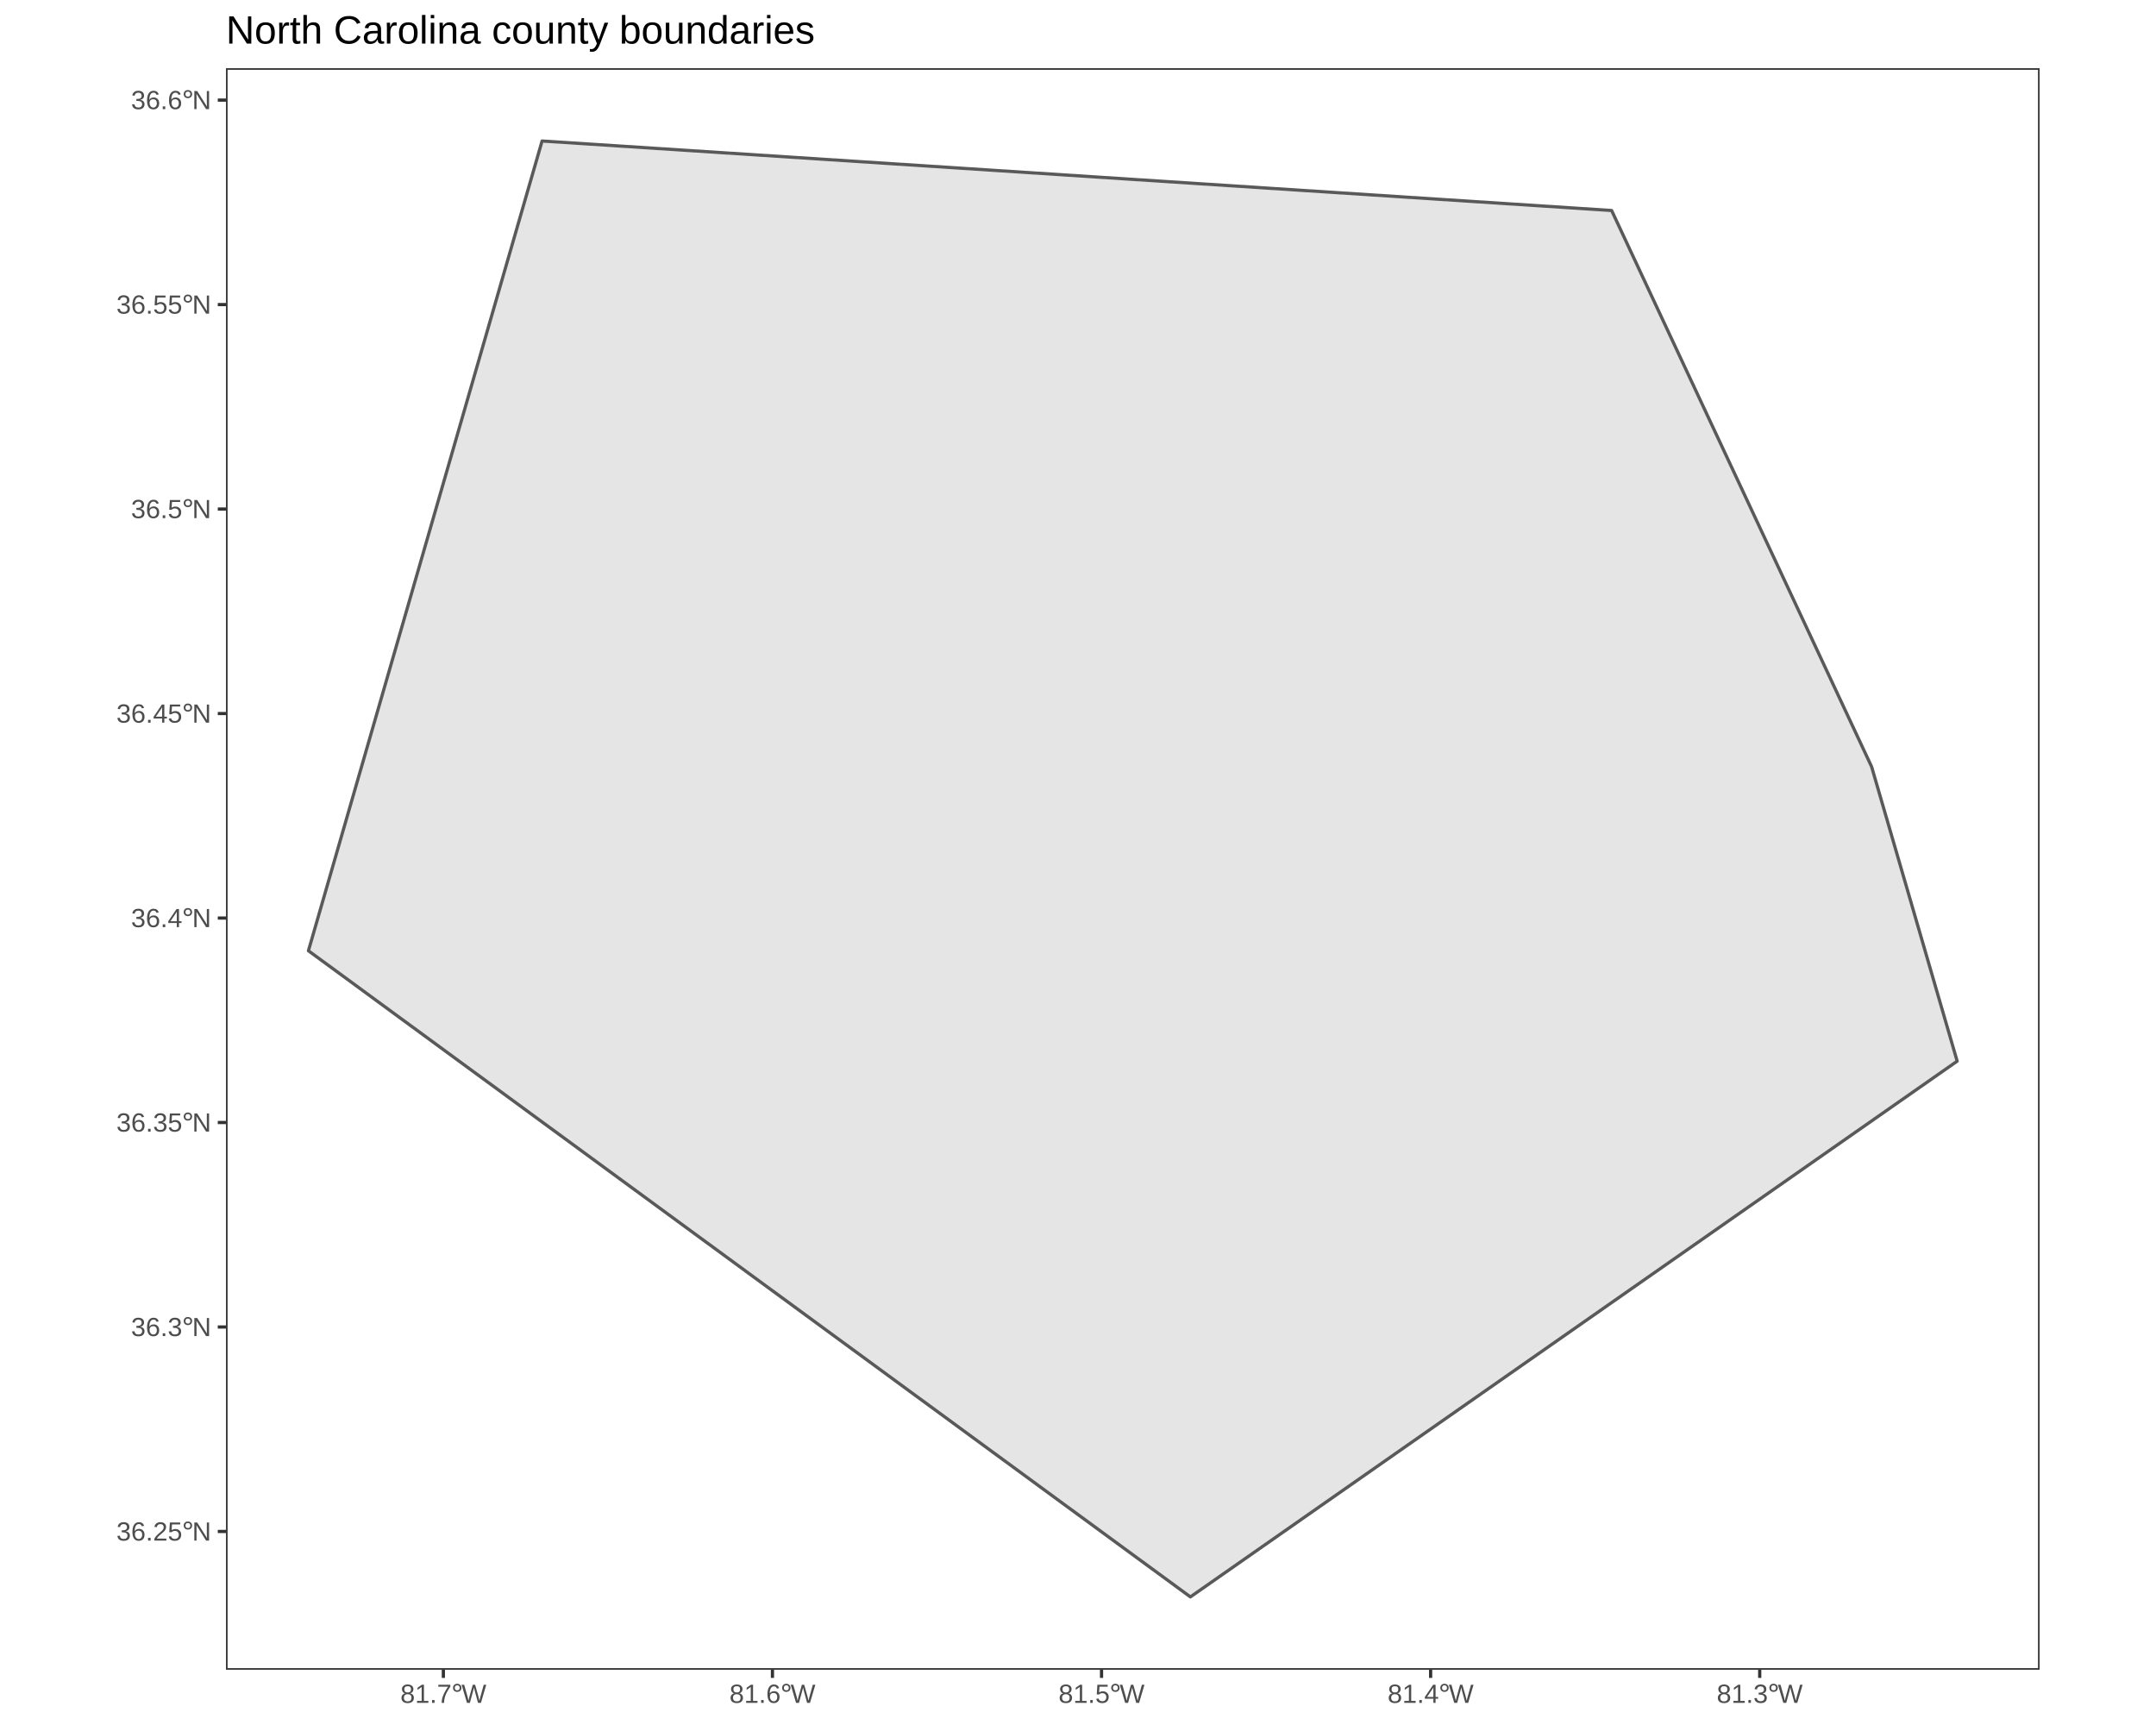
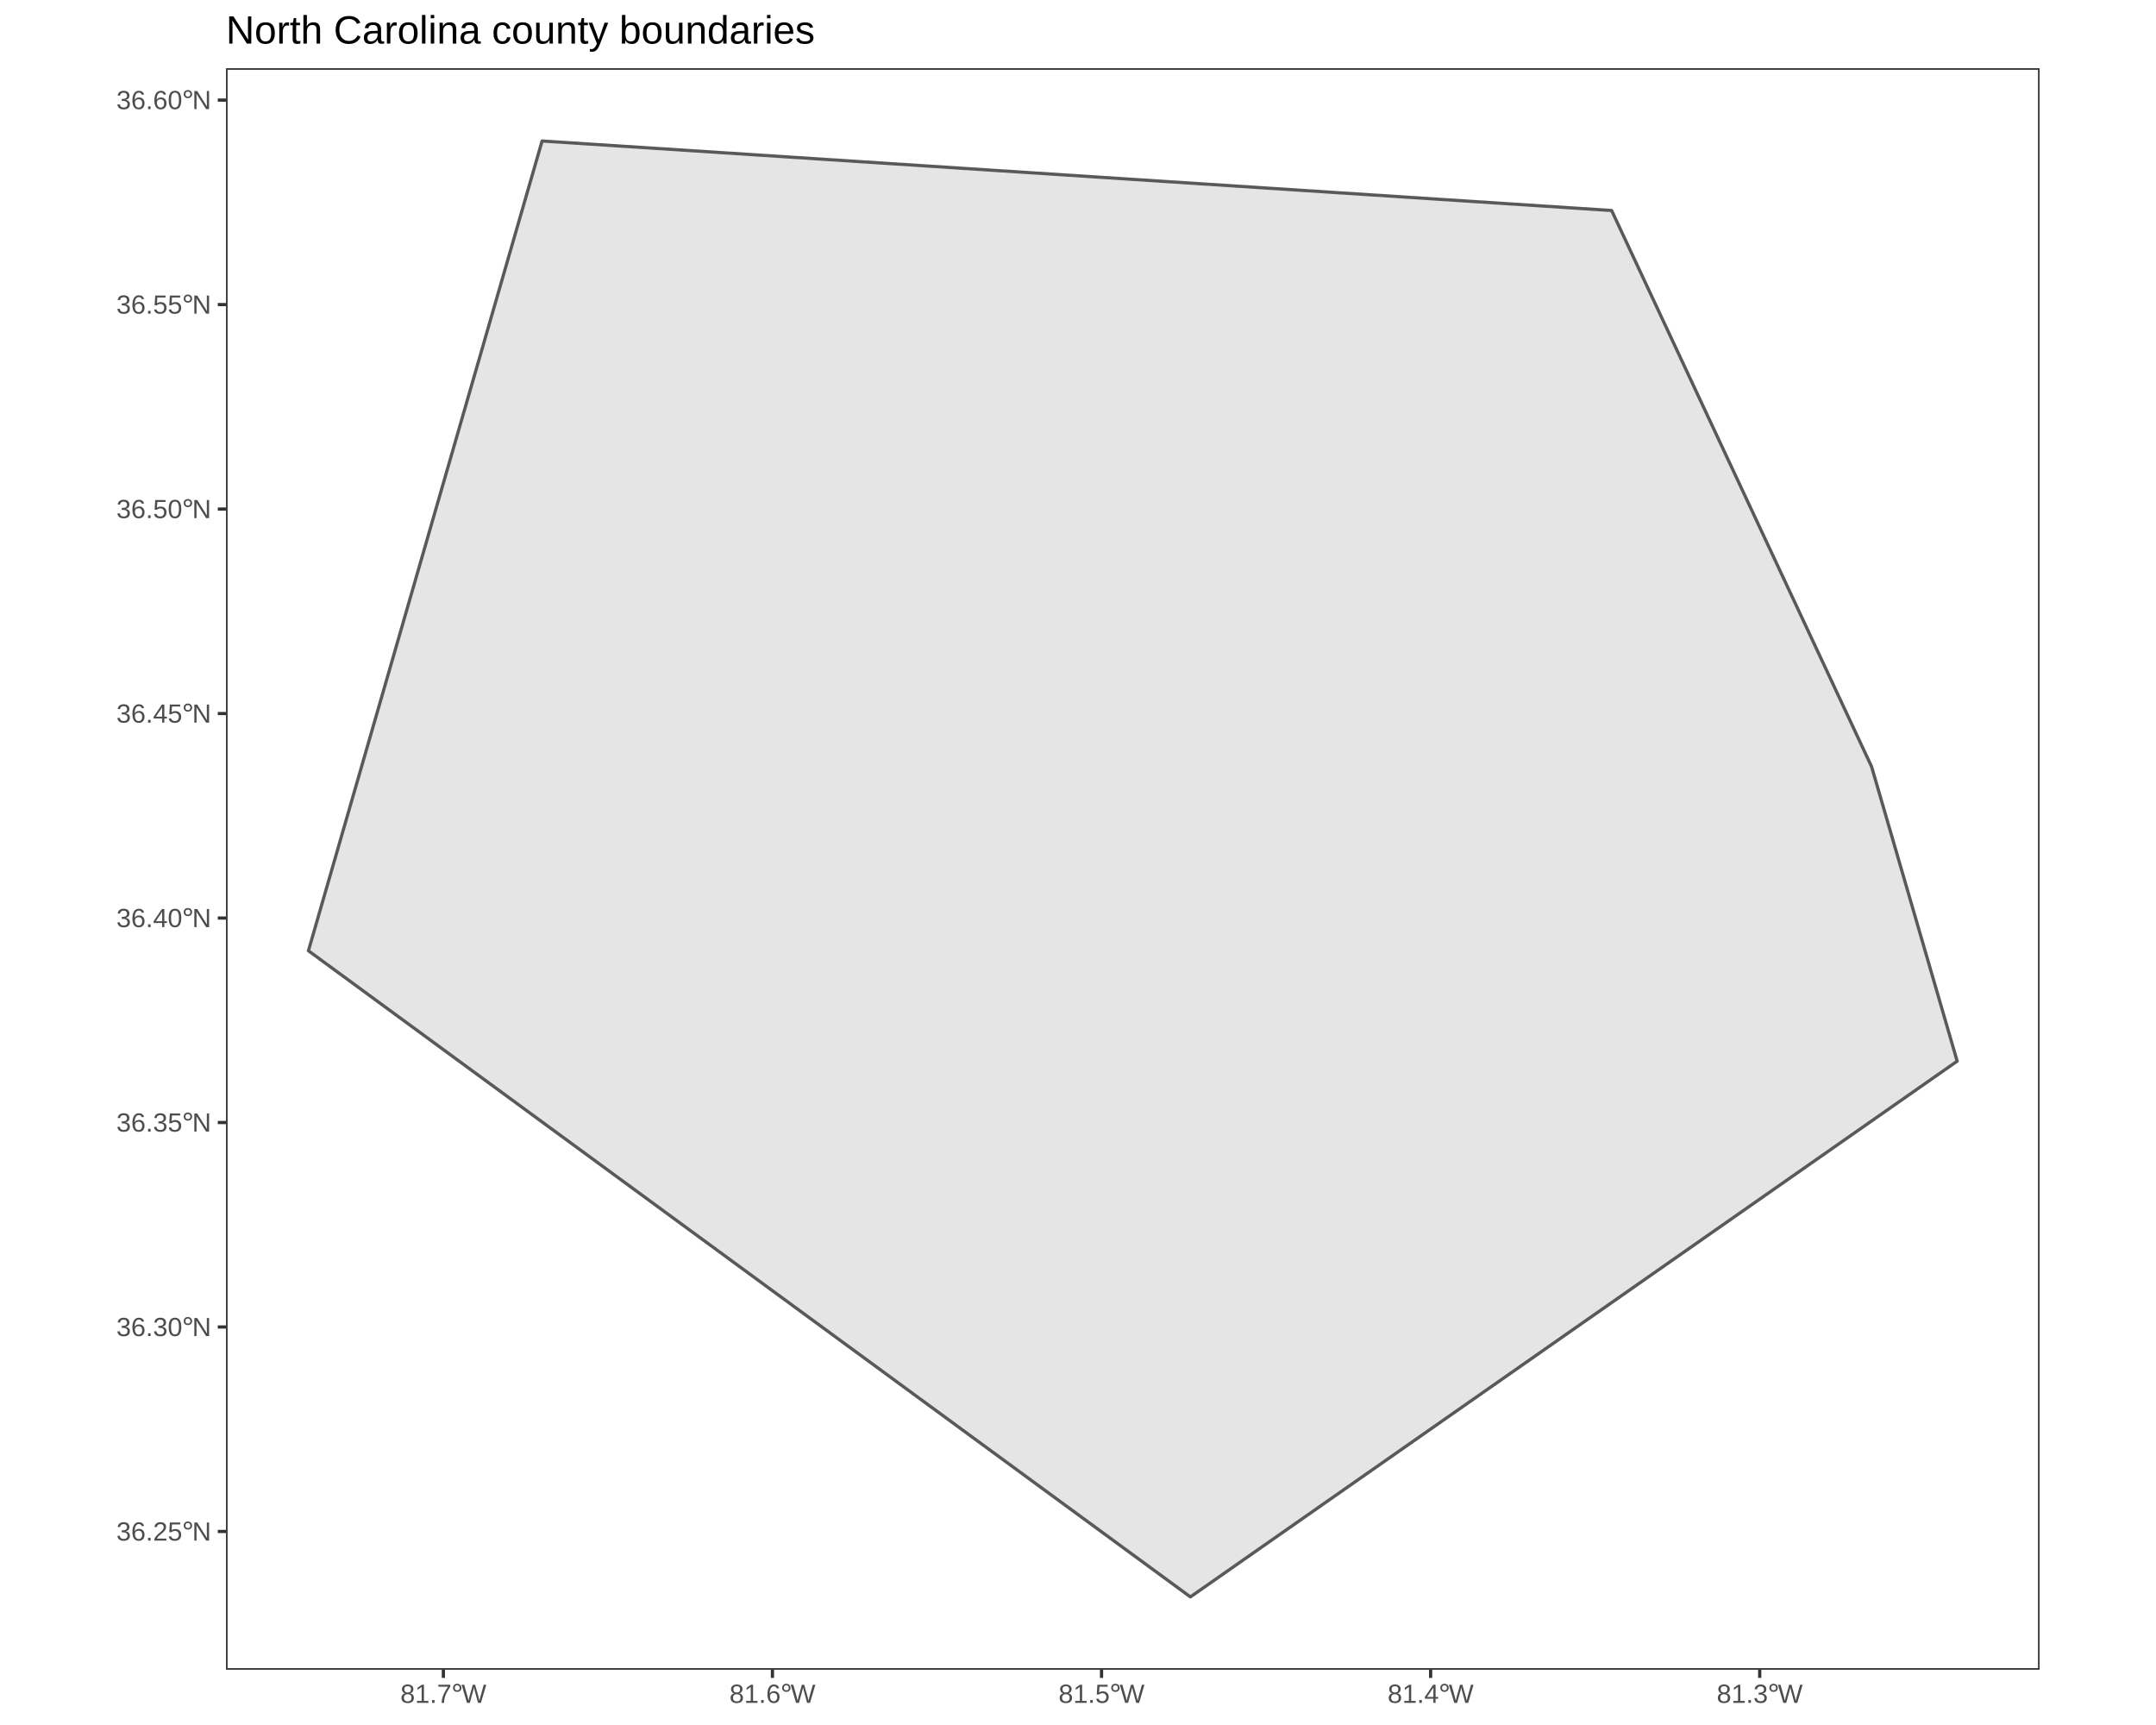
<svg xmlns="http://www.w3.org/2000/svg" viewBox="0 0 720.00 576.00">
  <defs>
    <style type="text/css">
    line, polyline, polygon, path, rect, circle {
      fill: none;
      stroke: #000000;
      stroke-linecap: round;
      stroke-linejoin: round;
      stroke-miterlimit: 10.00;
    }
  </style>
  </defs>
  <rect width="100%" height="100%" style="stroke: none; fill: #FFFFFF;" />
  <defs>
    <clipPath id="cpMzMuMzl8Njg2LjYxfDU3Ni4wMHwwLjAw">
      <rect x="33.39" y="0.00" width="653.22" height="576.00" />
    </clipPath>
  </defs>
  <rect x="33.39" y="0.00" width="653.22" height="576.00" style="stroke-width: 1.07; stroke: #FFFFFF; fill: #FFFFFF;" clip-path="url(#cpMzMuMzl8Njg2LjYxfDU3Ni4wMHwwLjAw)" />
  <defs>
    <clipPath id="cpMC4wMHw3MjAuMDB8NTc2LjAwfDAuMDA=">
      <rect x="0.00" y="0.00" width="720.00" height="576.00" />
    </clipPath>
  </defs>
  <defs>
    <clipPath id="cpNzUuNDd8NjgxLjEzfDU1Ny41NHwyMi43Nw==">
      <rect x="75.47" y="22.77" width="605.66" height="534.77" />
    </clipPath>
  </defs>
  <rect x="75.47" y="22.77" width="605.66" height="534.77" style="stroke-width: 1.07; stroke: none; fill: #FFFFFF;" clip-path="url(#cpNzUuNDd8NjgxLjEzfDU1Ny41NHwyMi43Nw==)" />
  <path d="M 397.53 533.23 L 103.00 317.47 L 181.03 47.08 L 538.21 70.29 L 625.03 256.02 L 653.60 354.34 L 397.53 533.23 Z" style="fill-rule: evenodd; fill: #E5E5E5; stroke-width: 1.07; stroke: #595959; stroke-linecap: butt;" clip-path="url(#cpNzUuNDd8NjgxLjEzfDU1Ny41NHwyMi43Nw==)" />
  <rect x="75.47" y="22.77" width="605.66" height="534.77" style="stroke-width: 1.07; stroke: #333333;" clip-path="url(#cpNzUuNDd8NjgxLjEzfDU1Ny41NHwyMi43Nw==)" />
  <defs>
    <clipPath id="cpMC4wMHw3MjAuMDB8NTc2LjAwfDAuMDA=">
      <rect x="0.00" y="0.00" width="720.00" height="576.00" />
    </clipPath>
  </defs>
  <g clip-path="url(#cpMC4wMHw3MjAuMDB8NTc2LjAwfDAuMDA=)">
    <text x="38.87" y="514.42" style="font-size: 8.80px; fill: #4D4D4D; font-family: Liberation Sans;" textLength="22.00px" lengthAdjust="spacingAndGlyphs">36.25</text>
  </g>
  <g clip-path="url(#cpMC4wMHw3MjAuMDB8NTc2LjAwfDAuMDA=)">
    <text x="60.87" y="514.42" style="font-size: 8.80px; fill: #4D4D4D; font-family: Symbola;" textLength="3.31px" lengthAdjust="spacingAndGlyphs">°</text>
  </g>
  <g clip-path="url(#cpMC4wMHw3MjAuMDB8NTc2LjAwfDAuMDA=)">
    <text x="64.18" y="514.42" style="font-size: 8.80px; fill: #4D4D4D; font-family: Liberation Sans;" textLength="6.36px" lengthAdjust="spacingAndGlyphs">N</text>
  </g>
  <g clip-path="url(#cpMC4wMHw3MjAuMDB8NTc2LjAwfDAuMDA=)">
-     <text x="43.76" y="446.14" style="font-size: 8.80px; fill: #4D4D4D; font-family: Liberation Sans;" textLength="17.11px" lengthAdjust="spacingAndGlyphs">36.3</text>
+     <text x="38.87" y="446.14" style="font-size: 8.80px; fill: #4D4D4D; font-family: Liberation Sans;" textLength="22.00px" lengthAdjust="spacingAndGlyphs">36.30</text>
  </g>
  <g clip-path="url(#cpMC4wMHw3MjAuMDB8NTc2LjAwfDAuMDA=)">
    <text x="60.87" y="446.14" style="font-size: 8.80px; fill: #4D4D4D; font-family: Symbola;" textLength="3.31px" lengthAdjust="spacingAndGlyphs">°</text>
  </g>
  <g clip-path="url(#cpMC4wMHw3MjAuMDB8NTc2LjAwfDAuMDA=)">
    <text x="64.18" y="446.14" style="font-size: 8.80px; fill: #4D4D4D; font-family: Liberation Sans;" textLength="6.36px" lengthAdjust="spacingAndGlyphs">N</text>
  </g>
  <g clip-path="url(#cpMC4wMHw3MjAuMDB8NTc2LjAwfDAuMDA=)">
    <text x="38.87" y="377.86" style="font-size: 8.80px; fill: #4D4D4D; font-family: Liberation Sans;" textLength="22.00px" lengthAdjust="spacingAndGlyphs">36.35</text>
  </g>
  <g clip-path="url(#cpMC4wMHw3MjAuMDB8NTc2LjAwfDAuMDA=)">
    <text x="60.87" y="377.86" style="font-size: 8.80px; fill: #4D4D4D; font-family: Symbola;" textLength="3.31px" lengthAdjust="spacingAndGlyphs">°</text>
  </g>
  <g clip-path="url(#cpMC4wMHw3MjAuMDB8NTc2LjAwfDAuMDA=)">
    <text x="64.18" y="377.86" style="font-size: 8.80px; fill: #4D4D4D; font-family: Liberation Sans;" textLength="6.36px" lengthAdjust="spacingAndGlyphs">N</text>
  </g>
  <g clip-path="url(#cpMC4wMHw3MjAuMDB8NTc2LjAwfDAuMDA=)">
-     <text x="43.76" y="309.58" style="font-size: 8.80px; fill: #4D4D4D; font-family: Liberation Sans;" textLength="17.11px" lengthAdjust="spacingAndGlyphs">36.4</text>
+     <text x="38.87" y="309.58" style="font-size: 8.80px; fill: #4D4D4D; font-family: Liberation Sans;" textLength="22.00px" lengthAdjust="spacingAndGlyphs">36.40</text>
  </g>
  <g clip-path="url(#cpMC4wMHw3MjAuMDB8NTc2LjAwfDAuMDA=)">
    <text x="60.87" y="309.58" style="font-size: 8.80px; fill: #4D4D4D; font-family: Symbola;" textLength="3.31px" lengthAdjust="spacingAndGlyphs">°</text>
  </g>
  <g clip-path="url(#cpMC4wMHw3MjAuMDB8NTc2LjAwfDAuMDA=)">
    <text x="64.18" y="309.58" style="font-size: 8.80px; fill: #4D4D4D; font-family: Liberation Sans;" textLength="6.36px" lengthAdjust="spacingAndGlyphs">N</text>
  </g>
  <g clip-path="url(#cpMC4wMHw3MjAuMDB8NTc2LjAwfDAuMDA=)">
    <text x="38.87" y="241.30" style="font-size: 8.80px; fill: #4D4D4D; font-family: Liberation Sans;" textLength="22.00px" lengthAdjust="spacingAndGlyphs">36.45</text>
  </g>
  <g clip-path="url(#cpMC4wMHw3MjAuMDB8NTc2LjAwfDAuMDA=)">
    <text x="60.87" y="241.30" style="font-size: 8.80px; fill: #4D4D4D; font-family: Symbola;" textLength="3.31px" lengthAdjust="spacingAndGlyphs">°</text>
  </g>
  <g clip-path="url(#cpMC4wMHw3MjAuMDB8NTc2LjAwfDAuMDA=)">
    <text x="64.18" y="241.30" style="font-size: 8.80px; fill: #4D4D4D; font-family: Liberation Sans;" textLength="6.36px" lengthAdjust="spacingAndGlyphs">N</text>
  </g>
  <g clip-path="url(#cpMC4wMHw3MjAuMDB8NTc2LjAwfDAuMDA=)">
-     <text x="43.76" y="173.01" style="font-size: 8.80px; fill: #4D4D4D; font-family: Liberation Sans;" textLength="17.11px" lengthAdjust="spacingAndGlyphs">36.5</text>
+     <text x="38.87" y="173.01" style="font-size: 8.80px; fill: #4D4D4D; font-family: Liberation Sans;" textLength="22.00px" lengthAdjust="spacingAndGlyphs">36.50</text>
  </g>
  <g clip-path="url(#cpMC4wMHw3MjAuMDB8NTc2LjAwfDAuMDA=)">
    <text x="60.87" y="173.01" style="font-size: 8.80px; fill: #4D4D4D; font-family: Symbola;" textLength="3.31px" lengthAdjust="spacingAndGlyphs">°</text>
  </g>
  <g clip-path="url(#cpMC4wMHw3MjAuMDB8NTc2LjAwfDAuMDA=)">
    <text x="64.18" y="173.01" style="font-size: 8.80px; fill: #4D4D4D; font-family: Liberation Sans;" textLength="6.36px" lengthAdjust="spacingAndGlyphs">N</text>
  </g>
  <g clip-path="url(#cpMC4wMHw3MjAuMDB8NTc2LjAwfDAuMDA=)">
    <text x="38.87" y="104.73" style="font-size: 8.80px; fill: #4D4D4D; font-family: Liberation Sans;" textLength="22.00px" lengthAdjust="spacingAndGlyphs">36.55</text>
  </g>
  <g clip-path="url(#cpMC4wMHw3MjAuMDB8NTc2LjAwfDAuMDA=)">
    <text x="60.87" y="104.73" style="font-size: 8.80px; fill: #4D4D4D; font-family: Symbola;" textLength="3.31px" lengthAdjust="spacingAndGlyphs">°</text>
  </g>
  <g clip-path="url(#cpMC4wMHw3MjAuMDB8NTc2LjAwfDAuMDA=)">
    <text x="64.18" y="104.73" style="font-size: 8.80px; fill: #4D4D4D; font-family: Liberation Sans;" textLength="6.36px" lengthAdjust="spacingAndGlyphs">N</text>
  </g>
  <g clip-path="url(#cpMC4wMHw3MjAuMDB8NTc2LjAwfDAuMDA=)">
-     <text x="43.76" y="36.45" style="font-size: 8.80px; fill: #4D4D4D; font-family: Liberation Sans;" textLength="17.11px" lengthAdjust="spacingAndGlyphs">36.6</text>
+     <text x="38.87" y="36.45" style="font-size: 8.80px; fill: #4D4D4D; font-family: Liberation Sans;" textLength="22.00px" lengthAdjust="spacingAndGlyphs">36.60</text>
  </g>
  <g clip-path="url(#cpMC4wMHw3MjAuMDB8NTc2LjAwfDAuMDA=)">
    <text x="60.87" y="36.45" style="font-size: 8.80px; fill: #4D4D4D; font-family: Symbola;" textLength="3.31px" lengthAdjust="spacingAndGlyphs">°</text>
  </g>
  <g clip-path="url(#cpMC4wMHw3MjAuMDB8NTc2LjAwfDAuMDA=)">
    <text x="64.18" y="36.45" style="font-size: 8.80px; fill: #4D4D4D; font-family: Liberation Sans;" textLength="6.36px" lengthAdjust="spacingAndGlyphs">N</text>
  </g>
  <polyline points="72.73,511.38 75.47,511.38 " style="stroke-width: 1.07; stroke: #333333; stroke-linecap: butt;" clip-path="url(#cpMC4wMHw3MjAuMDB8NTc2LjAwfDAuMDA=)" />
  <polyline points="72.73,443.10 75.47,443.10 " style="stroke-width: 1.07; stroke: #333333; stroke-linecap: butt;" clip-path="url(#cpMC4wMHw3MjAuMDB8NTc2LjAwfDAuMDA=)" />
  <polyline points="72.73,374.82 75.47,374.82 " style="stroke-width: 1.07; stroke: #333333; stroke-linecap: butt;" clip-path="url(#cpMC4wMHw3MjAuMDB8NTc2LjAwfDAuMDA=)" />
  <polyline points="72.73,306.54 75.47,306.54 " style="stroke-width: 1.07; stroke: #333333; stroke-linecap: butt;" clip-path="url(#cpMC4wMHw3MjAuMDB8NTc2LjAwfDAuMDA=)" />
  <polyline points="72.73,238.26 75.47,238.26 " style="stroke-width: 1.07; stroke: #333333; stroke-linecap: butt;" clip-path="url(#cpMC4wMHw3MjAuMDB8NTc2LjAwfDAuMDA=)" />
  <polyline points="72.73,169.98 75.47,169.98 " style="stroke-width: 1.07; stroke: #333333; stroke-linecap: butt;" clip-path="url(#cpMC4wMHw3MjAuMDB8NTc2LjAwfDAuMDA=)" />
  <polyline points="72.73,101.70 75.47,101.70 " style="stroke-width: 1.07; stroke: #333333; stroke-linecap: butt;" clip-path="url(#cpMC4wMHw3MjAuMDB8NTc2LjAwfDAuMDA=)" />
  <polyline points="72.73,33.42 75.47,33.42 " style="stroke-width: 1.07; stroke: #333333; stroke-linecap: butt;" clip-path="url(#cpMC4wMHw3MjAuMDB8NTc2LjAwfDAuMDA=)" />
  <polyline points="148.06,560.28 148.06,557.54 " style="stroke-width: 1.07; stroke: #333333; stroke-linecap: butt;" clip-path="url(#cpMC4wMHw3MjAuMDB8NTc2LjAwfDAuMDA=)" />
  <polyline points="257.96,560.28 257.96,557.54 " style="stroke-width: 1.07; stroke: #333333; stroke-linecap: butt;" clip-path="url(#cpMC4wMHw3MjAuMDB8NTc2LjAwfDAuMDA=)" />
  <polyline points="367.86,560.28 367.86,557.54 " style="stroke-width: 1.07; stroke: #333333; stroke-linecap: butt;" clip-path="url(#cpMC4wMHw3MjAuMDB8NTc2LjAwfDAuMDA=)" />
  <polyline points="477.76,560.28 477.76,557.54 " style="stroke-width: 1.07; stroke: #333333; stroke-linecap: butt;" clip-path="url(#cpMC4wMHw3MjAuMDB8NTc2LjAwfDAuMDA=)" />
  <polyline points="587.66,560.28 587.66,557.54 " style="stroke-width: 1.07; stroke: #333333; stroke-linecap: butt;" clip-path="url(#cpMC4wMHw3MjAuMDB8NTc2LjAwfDAuMDA=)" />
  <g clip-path="url(#cpMC4wMHw3MjAuMDB8NTc2LjAwfDAuMDA=)">
    <text x="133.70" y="568.61" style="font-size: 8.80px; fill: #4D4D4D; font-family: Liberation Sans;" textLength="17.11px" lengthAdjust="spacingAndGlyphs">81.7</text>
  </g>
  <g clip-path="url(#cpMC4wMHw3MjAuMDB8NTc2LjAwfDAuMDA=)">
    <text x="150.81" y="568.61" style="font-size: 8.80px; fill: #4D4D4D; font-family: Symbola;" textLength="3.31px" lengthAdjust="spacingAndGlyphs">°</text>
  </g>
  <g clip-path="url(#cpMC4wMHw3MjAuMDB8NTc2LjAwfDAuMDA=)">
    <text x="154.12" y="568.61" style="font-size: 8.80px; fill: #4D4D4D; font-family: Liberation Sans;" textLength="8.30px" lengthAdjust="spacingAndGlyphs">W</text>
  </g>
  <g clip-path="url(#cpMC4wMHw3MjAuMDB8NTc2LjAwfDAuMDA=)">
    <text x="243.60" y="568.61" style="font-size: 8.80px; fill: #4D4D4D; font-family: Liberation Sans;" textLength="17.11px" lengthAdjust="spacingAndGlyphs">81.6</text>
  </g>
  <g clip-path="url(#cpMC4wMHw3MjAuMDB8NTc2LjAwfDAuMDA=)">
    <text x="260.71" y="568.61" style="font-size: 8.80px; fill: #4D4D4D; font-family: Symbola;" textLength="3.31px" lengthAdjust="spacingAndGlyphs">°</text>
  </g>
  <g clip-path="url(#cpMC4wMHw3MjAuMDB8NTc2LjAwfDAuMDA=)">
    <text x="264.02" y="568.61" style="font-size: 8.80px; fill: #4D4D4D; font-family: Liberation Sans;" textLength="8.30px" lengthAdjust="spacingAndGlyphs">W</text>
  </g>
  <g clip-path="url(#cpMC4wMHw3MjAuMDB8NTc2LjAwfDAuMDA=)">
    <text x="353.50" y="568.61" style="font-size: 8.80px; fill: #4D4D4D; font-family: Liberation Sans;" textLength="17.11px" lengthAdjust="spacingAndGlyphs">81.5</text>
  </g>
  <g clip-path="url(#cpMC4wMHw3MjAuMDB8NTc2LjAwfDAuMDA=)">
    <text x="370.61" y="568.61" style="font-size: 8.80px; fill: #4D4D4D; font-family: Symbola;" textLength="3.31px" lengthAdjust="spacingAndGlyphs">°</text>
  </g>
  <g clip-path="url(#cpMC4wMHw3MjAuMDB8NTc2LjAwfDAuMDA=)">
    <text x="373.92" y="568.61" style="font-size: 8.80px; fill: #4D4D4D; font-family: Liberation Sans;" textLength="8.30px" lengthAdjust="spacingAndGlyphs">W</text>
  </g>
  <g clip-path="url(#cpMC4wMHw3MjAuMDB8NTc2LjAwfDAuMDA=)">
    <text x="463.40" y="568.61" style="font-size: 8.80px; fill: #4D4D4D; font-family: Liberation Sans;" textLength="17.11px" lengthAdjust="spacingAndGlyphs">81.4</text>
  </g>
  <g clip-path="url(#cpMC4wMHw3MjAuMDB8NTc2LjAwfDAuMDA=)">
    <text x="480.51" y="568.61" style="font-size: 8.80px; fill: #4D4D4D; font-family: Symbola;" textLength="3.31px" lengthAdjust="spacingAndGlyphs">°</text>
  </g>
  <g clip-path="url(#cpMC4wMHw3MjAuMDB8NTc2LjAwfDAuMDA=)">
    <text x="483.82" y="568.61" style="font-size: 8.80px; fill: #4D4D4D; font-family: Liberation Sans;" textLength="8.30px" lengthAdjust="spacingAndGlyphs">W</text>
  </g>
  <g clip-path="url(#cpMC4wMHw3MjAuMDB8NTc2LjAwfDAuMDA=)">
    <text x="573.30" y="568.61" style="font-size: 8.80px; fill: #4D4D4D; font-family: Liberation Sans;" textLength="17.11px" lengthAdjust="spacingAndGlyphs">81.3</text>
  </g>
  <g clip-path="url(#cpMC4wMHw3MjAuMDB8NTc2LjAwfDAuMDA=)">
    <text x="590.41" y="568.61" style="font-size: 8.80px; fill: #4D4D4D; font-family: Symbola;" textLength="3.31px" lengthAdjust="spacingAndGlyphs">°</text>
  </g>
  <g clip-path="url(#cpMC4wMHw3MjAuMDB8NTc2LjAwfDAuMDA=)">
    <text x="593.72" y="568.61" style="font-size: 8.80px; fill: #4D4D4D; font-family: Liberation Sans;" textLength="8.30px" lengthAdjust="spacingAndGlyphs">W</text>
  </g>
  <g clip-path="url(#cpMC4wMHw3MjAuMDB8NTc2LjAwfDAuMDA=)">
    <text x="75.47" y="14.56" style="font-size: 13.20px; font-family: Liberation Sans;" textLength="196.36px" lengthAdjust="spacingAndGlyphs">North Carolina county boundaries</text>
  </g>
</svg>
